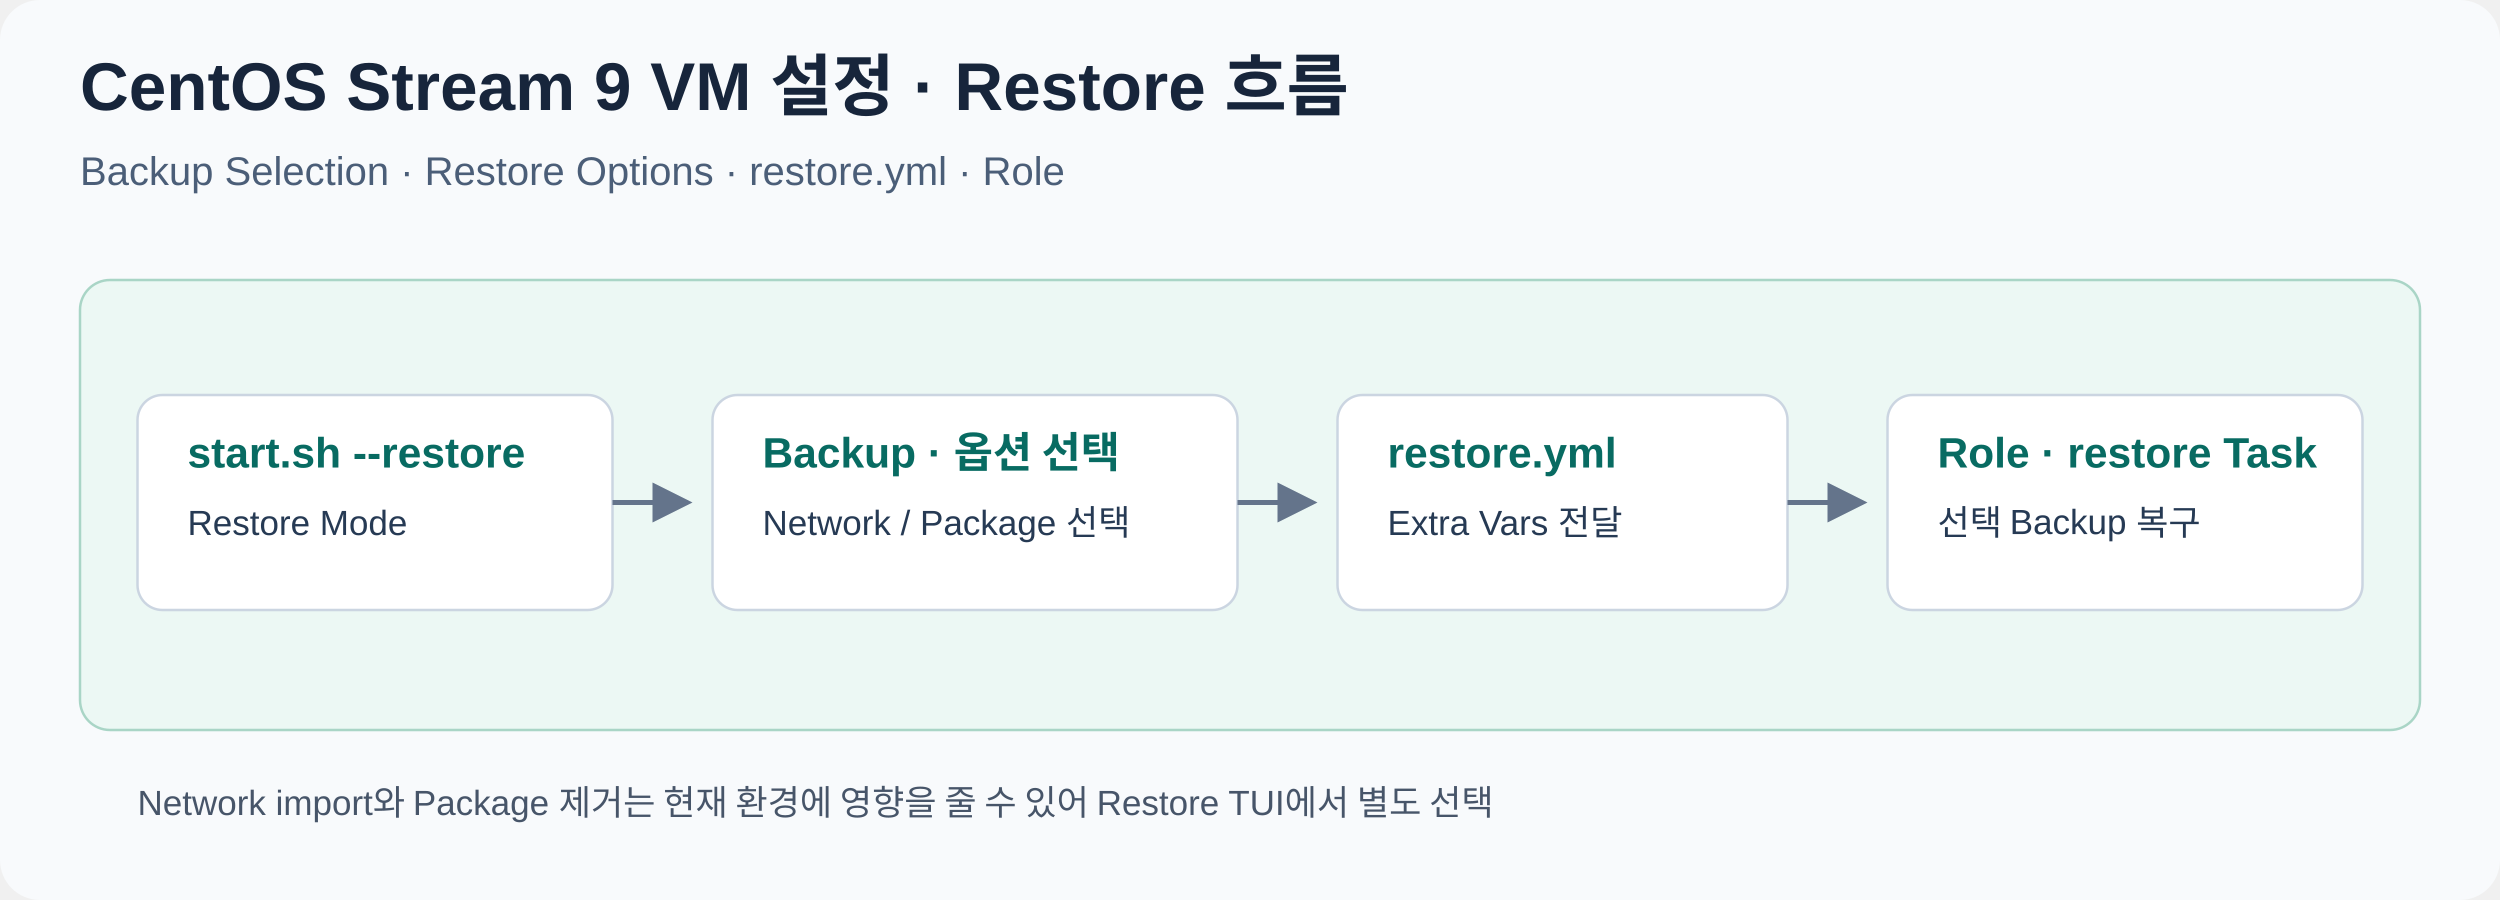
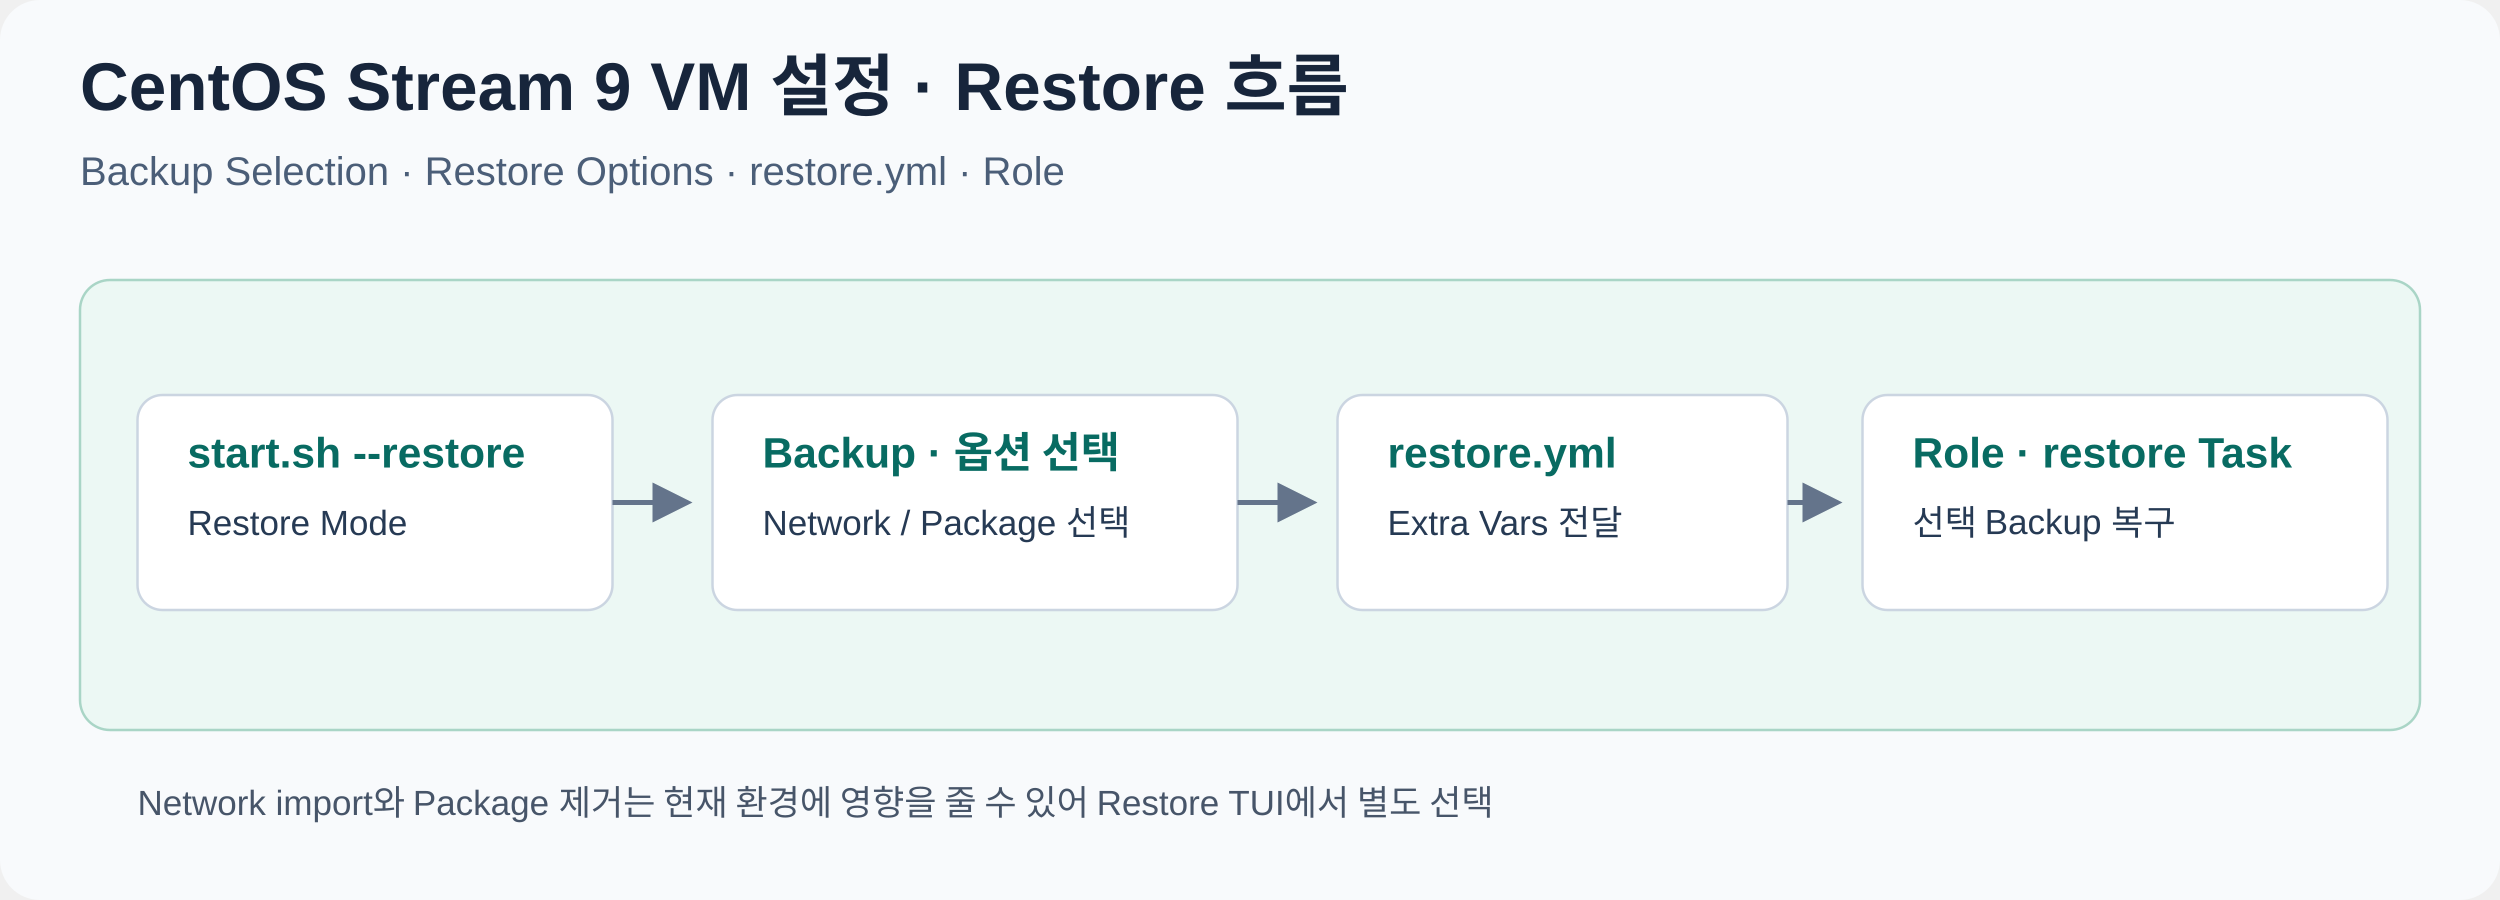
<svg xmlns="http://www.w3.org/2000/svg" width="1000" height="360" viewBox="0 0 1000 360" role="img" aria-labelledby="title desc">
  <defs>
    <marker id="arrow" markerWidth="8" markerHeight="8" refX="7" refY="4" orient="auto">
      <path d="M0 0 L8 4 L0 8Z" fill="#64748b" />
    </marker>
  </defs>
  <rect width="1000" height="360" rx="16" fill="#f8fafc" />
  <g font-family="Arial,'Noto Sans CJK KR','Malgun Gothic',sans-serif">
    <text x="32" y="44" font-size="27" font-weight="700" fill="#17253b">CentOS Stream 9 VM 설정 · Restore 흐름</text>
    <text x="32" y="74" font-size="16" fill="#4b5e78">Backup Selection · Restore Options · restore.yml · Role</text>
    <rect x="32" y="112" width="936" height="180" rx="12" fill="#ecf8f4" stroke="#a9d5c6" />
    <rect x="55" y="158" width="190" height="86" rx="10" fill="#fff" stroke="#cbd5e1" />
    <text x="75" y="187" font-size="17" font-weight="700" fill="#086b62">start.sh --restore</text>
    <text x="75" y="214" font-size="14" fill="#263a54">Restore Mode</text>
    <rect x="285" y="158" width="210" height="86" rx="10" fill="#fff" stroke="#cbd5e1" />
    <text x="305" y="187" font-size="17" font-weight="700" fill="#086b62">Backup · 옵션 선택</text>
    <text x="305" y="214" font-size="14" fill="#263a54">Network / Package 선택</text>
    <rect x="535" y="158" width="180" height="86" rx="10" fill="#fff" stroke="#cbd5e1" />
    <text x="555" y="187" font-size="17" font-weight="700" fill="#086b62">restore.yml</text>
    <text x="555" y="214" font-size="14" fill="#263a54">Extra Vars 전달</text>
-     <rect x="755" y="158" width="190" height="86" rx="10" fill="#fff" stroke="#cbd5e1" />
-     <text x="775" y="187" font-size="17" font-weight="700" fill="#086b62">Role · restore Task</text>
-     <text x="775" y="214" font-size="14" fill="#263a54">선택 Backup 복구</text>
+     <rect x="745" y="158" width="210" height="86" rx="10" fill="#fff" stroke="#cbd5e1" />
+     <text x="765" y="187" font-size="17" font-weight="700" fill="#086b62">Role · restore Task</text>
+     <text x="765" y="214" font-size="14" fill="#263a54">선택 Backup 복구</text>
    <path d="M245 201 H275" fill="none" stroke="#64748b" stroke-width="2" marker-end="url(#arrow)" />
    <path d="M495 201 H525" fill="none" stroke="#64748b" stroke-width="2" marker-end="url(#arrow)" />
-     <path d="M715 201 H745" fill="none" stroke="#64748b" stroke-width="2" marker-end="url(#arrow)" />
+     <path d="M715 201 H735" fill="none" stroke="#64748b" stroke-width="2" marker-end="url(#arrow)" />
    <text x="55" y="326" font-size="14" fill="#475569">Network import와 Package 제거는 현재 환경에 영향을 줄 수 있어 Restore TUI에서 별도 선택</text>
  </g>
</svg>
